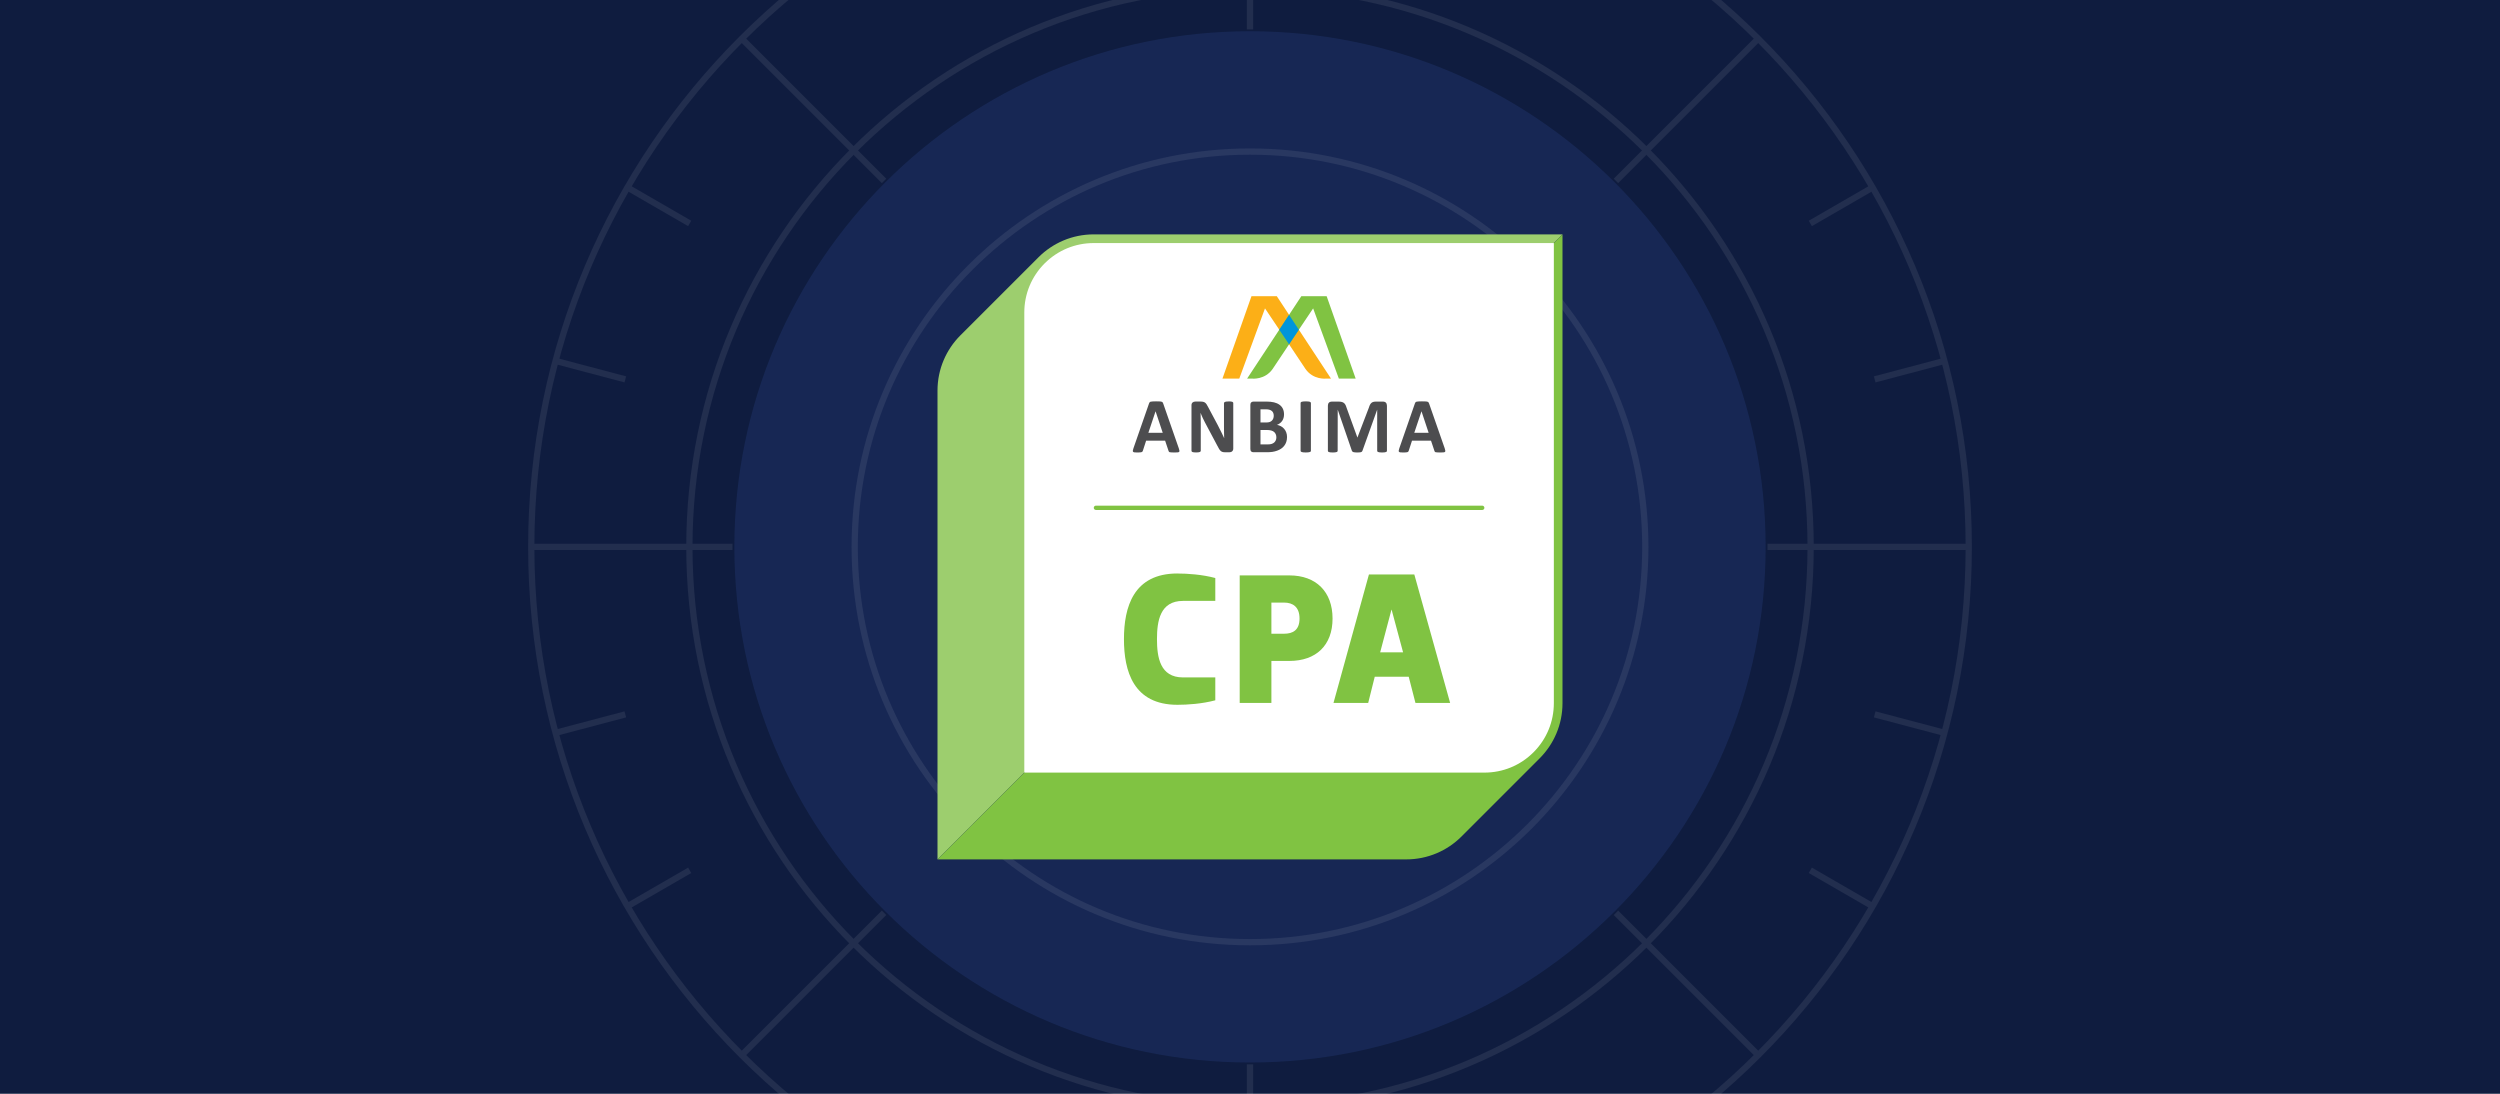
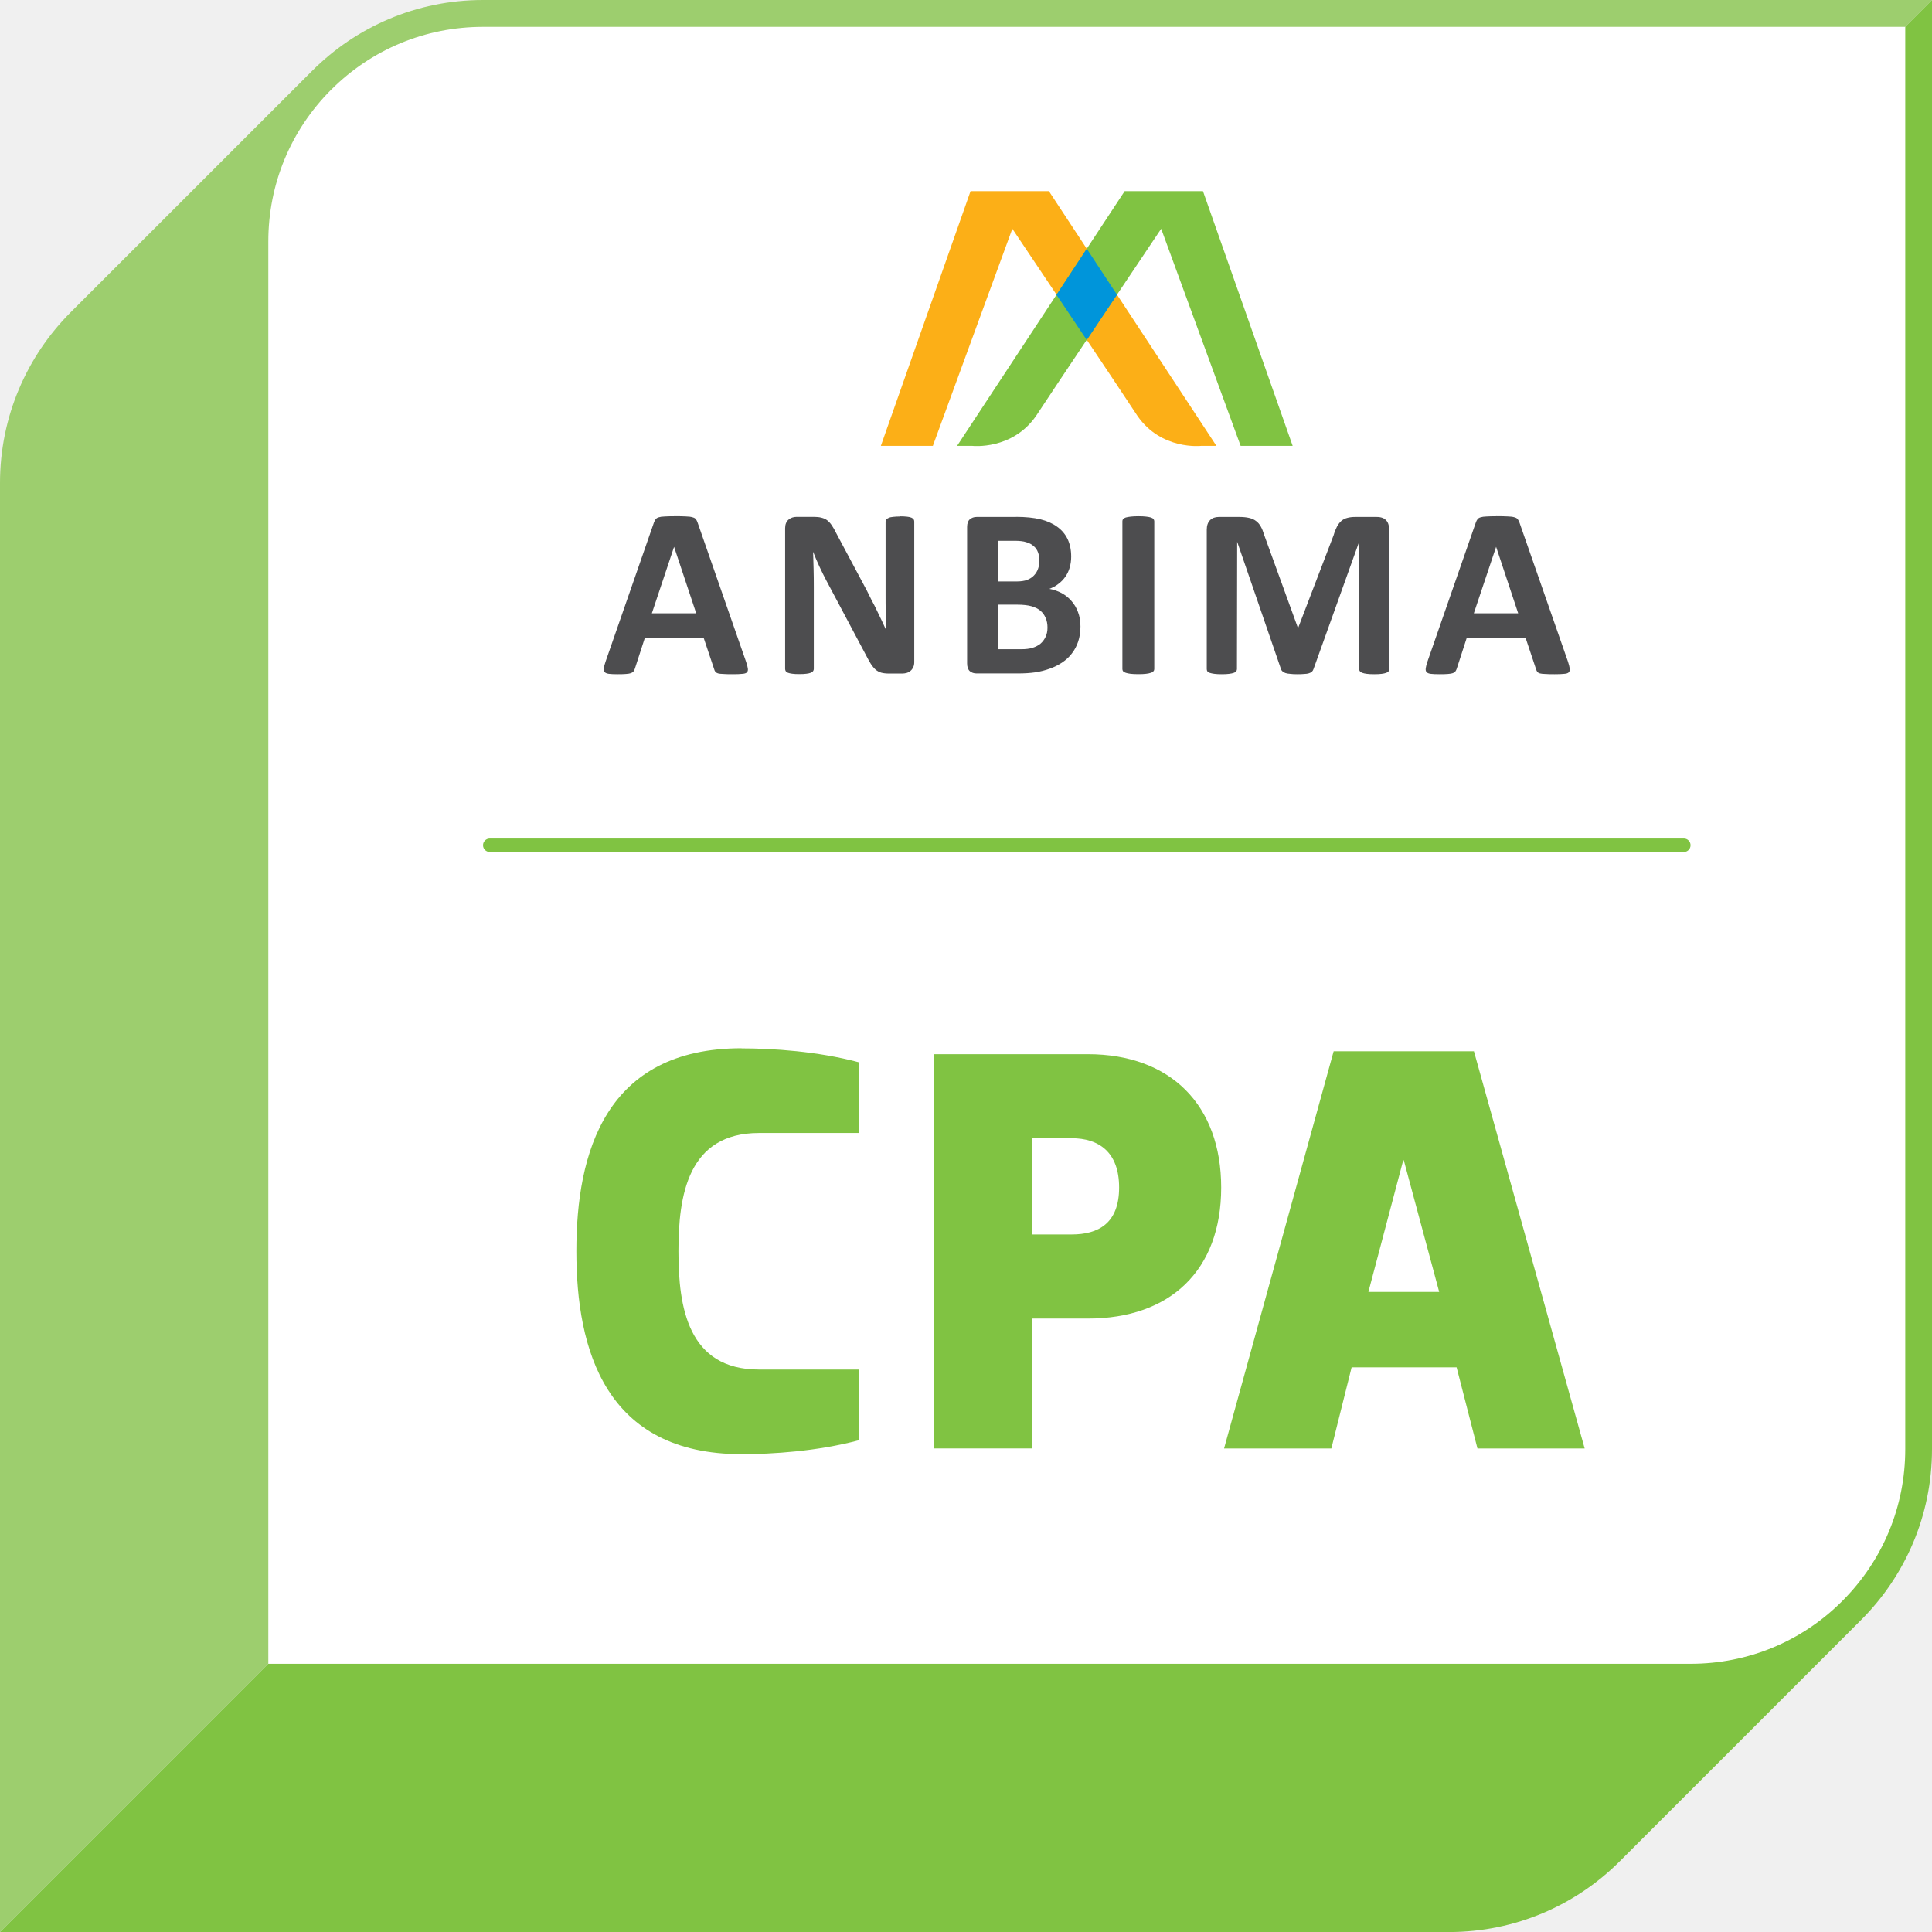
- <svg xmlns="http://www.w3.org/2000/svg" width="800" height="350" viewBox="0 0 800 350" role="img" aria-label="CPA">
-   <rect width="800" height="350" fill="#0F1C3F" />
-   <circle cx="400.0" cy="175.0" r="165" fill="#1C2F63" opacity="0.6" />
-   <g opacity="0.08" fill="none" stroke="#FFFFFF" stroke-width="2">
-     <circle cx="400.0" cy="175.0" r="230" />
-     <circle cx="400.0" cy="175.0" r="179.4" />
-     <circle cx="400.0" cy="175.0" r="126.5" />
-     <line x1="565.6" y1="175.0" x2="630.0" y2="175.0" />
-     <line x1="599.9" y1="228.6" x2="622.2" y2="234.5" />
-     <line x1="579.3" y1="278.5" x2="599.2" y2="290.0" />
-     <line x1="517.1" y1="292.1" x2="562.6" y2="337.6" />
-     <line x1="503.5" y1="354.3" x2="515.0" y2="374.2" />
-     <line x1="453.6" y1="374.9" x2="459.5" y2="397.2" />
-     <line x1="400.0" y1="340.6" x2="400.0" y2="405.0" />
-     <line x1="346.4" y1="374.9" x2="340.5" y2="397.2" />
-     <line x1="296.5" y1="354.3" x2="285.0" y2="374.2" />
-     <line x1="282.9" y1="292.1" x2="237.4" y2="337.6" />
-     <line x1="220.7" y1="278.5" x2="200.8" y2="290.0" />
-     <line x1="200.1" y1="228.6" x2="177.8" y2="234.5" />
-     <line x1="234.4" y1="175.0" x2="170.0" y2="175.0" />
-     <line x1="200.1" y1="121.4" x2="177.8" y2="115.5" />
-     <line x1="220.7" y1="71.5" x2="200.8" y2="60.0" />
-     <line x1="282.9" y1="57.9" x2="237.4" y2="12.4" />
-     <line x1="296.5" y1="-4.3" x2="285.0" y2="-24.2" />
-     <line x1="346.4" y1="-24.9" x2="340.5" y2="-47.2" />
-     <line x1="400.0" y1="9.4" x2="400.0" y2="-55.0" />
-     <line x1="453.6" y1="-24.9" x2="459.5" y2="-47.2" />
-     <line x1="503.5" y1="-4.3" x2="515.0" y2="-24.2" />
-     <line x1="517.1" y1="57.9" x2="562.6" y2="12.4" />
-     <line x1="579.3" y1="71.5" x2="599.2" y2="60.0" />
-     <line x1="599.9" y1="121.4" x2="622.2" y2="115.5" />
+ <svg xmlns="http://www.w3.org/2000/svg" width="120" height="120" viewBox="0 0 120 120" fill="none">
+   <g clip-path="url(#clip0_4978_19970)">
+     <path d="M120 0H30.002C25.856 0 22.105 1.68 19.389 4.399L4.399 19.386L4.386 19.399C1.677 22.114 0 25.863 0 30.002V120.003L120 0Z" fill="#9DCE6E" />
+     <path d="M120 0V90.002C120 94.147 118.32 97.898 115.601 100.614L100.611 115.604L100.598 115.617C97.885 118.326 94.137 120.003 89.998 120.003H0L120 0Z" fill="#80C342" />
+     <path d="M20.57 5.572C23.088 3.055 26.439 1.668 30.001 1.668H118.339V90.006C118.339 93.568 116.952 96.916 114.434 99.436C111.917 101.957 108.566 103.341 105.004 103.341H16.666V15C16.666 11.437 18.053 8.09 20.57 5.569" fill="white" />
+     <path fill-rule="evenodd" clip-rule="evenodd" d="M75.552 27.694H74.598C74.598 27.694 72.133 27.971 70.651 25.835C69.954 24.75 62.878 14.209 62.878 14.209L57.941 27.694H54.711L60.283 11.871H65.148L75.555 27.694H75.552Z" fill="#FCAF17" />
+     <path fill-rule="evenodd" clip-rule="evenodd" d="M59.445 27.694H60.399C60.399 27.694 62.865 27.971 64.35 25.835C65.05 24.75 72.123 14.209 72.123 14.209L77.059 27.694H80.29L74.718 11.871H69.856L59.445 27.694Z" fill="#80C342" />
+     <path d="M67.501 21.119L65.619 18.308L67.501 15.449L69.38 18.308L67.501 21.119Z" fill="#0095DA" />
+     <path fill-rule="evenodd" clip-rule="evenodd" d="M41.894 32.062C41.64 32.062 41.432 32.068 41.279 32.078C41.123 32.081 40.999 32.101 40.911 32.13C40.826 32.156 40.764 32.195 40.722 32.251C40.683 32.3 40.65 32.368 40.618 32.453L37.619 41.076C37.557 41.255 37.521 41.392 37.505 41.499C37.492 41.603 37.505 41.688 37.557 41.746C37.609 41.802 37.7 41.838 37.827 41.854C37.954 41.87 38.136 41.877 38.368 41.877C38.583 41.877 38.755 41.873 38.885 41.861C39.022 41.851 39.123 41.834 39.195 41.808C39.27 41.779 39.322 41.74 39.354 41.694C39.39 41.646 39.419 41.584 39.439 41.515L40.054 39.614H43.705L44.359 41.567C44.376 41.633 44.402 41.685 44.434 41.727C44.464 41.769 44.519 41.799 44.594 41.825C44.666 41.847 44.776 41.857 44.916 41.861C45.063 41.873 45.262 41.877 45.519 41.877C45.776 41.877 45.958 41.87 46.099 41.854C46.239 41.847 46.336 41.815 46.392 41.763C46.444 41.707 46.466 41.626 46.45 41.522C46.437 41.414 46.398 41.271 46.336 41.092L43.334 32.472C43.304 32.378 43.265 32.303 43.223 32.248C43.181 32.189 43.112 32.153 43.011 32.127C42.917 32.098 42.783 32.078 42.608 32.075C42.435 32.065 42.197 32.059 41.901 32.059L41.894 32.062ZM40.488 38.093L41.868 33.964L43.243 38.093H40.484H40.488ZM55.92 32.078C55.737 32.078 55.591 32.088 55.477 32.101C55.363 32.111 55.269 32.13 55.2 32.163C55.129 32.192 55.08 32.228 55.05 32.267C55.021 32.306 55.005 32.352 55.005 32.397V36.959C55.005 37.308 55.005 37.669 55.015 38.05C55.021 38.431 55.037 38.796 55.044 39.145C54.953 38.946 54.861 38.747 54.767 38.545L54.474 37.937C54.376 37.725 54.269 37.516 54.155 37.311L53.836 36.67L51.941 33.117C51.846 32.922 51.755 32.759 51.664 32.629C51.576 32.492 51.472 32.388 51.371 32.309C51.27 32.234 51.156 32.186 51.022 32.153C50.892 32.117 50.736 32.101 50.544 32.101H49.482C49.28 32.101 49.111 32.16 48.971 32.28C48.837 32.397 48.766 32.573 48.766 32.808V41.545C48.766 41.597 48.779 41.639 48.801 41.681C48.827 41.724 48.873 41.756 48.938 41.786C49.007 41.812 49.094 41.831 49.208 41.847C49.326 41.864 49.469 41.87 49.645 41.87C49.821 41.87 49.974 41.864 50.088 41.847C50.205 41.831 50.293 41.815 50.361 41.786C50.429 41.756 50.478 41.724 50.504 41.681C50.534 41.639 50.547 41.597 50.547 41.545V36.458C50.547 36.077 50.544 35.709 50.534 35.351C50.524 34.993 50.511 34.634 50.504 34.27C50.618 34.566 50.749 34.869 50.895 35.188C51.042 35.497 51.182 35.791 51.325 36.057L53.741 40.603C53.868 40.854 53.982 41.059 54.08 41.219C54.178 41.375 54.282 41.499 54.386 41.593C54.497 41.685 54.614 41.746 54.741 41.782C54.871 41.815 55.024 41.834 55.2 41.834H56.044C56.138 41.834 56.229 41.821 56.32 41.795C56.418 41.766 56.496 41.721 56.561 41.662C56.63 41.603 56.685 41.525 56.727 41.434C56.767 41.346 56.786 41.245 56.786 41.128V32.388C56.786 32.342 56.773 32.296 56.75 32.257C56.724 32.218 56.679 32.182 56.614 32.153C56.548 32.124 56.467 32.104 56.35 32.091C56.233 32.078 56.089 32.068 55.92 32.068V32.078ZM63.1 32.107H60.655C60.489 32.107 60.352 32.16 60.235 32.257C60.127 32.352 60.069 32.508 60.069 32.729V41.206C60.069 41.424 60.127 41.587 60.235 41.685C60.349 41.782 60.489 41.828 60.655 41.828H63.24C63.628 41.828 63.986 41.805 64.302 41.76C64.621 41.711 64.924 41.633 65.201 41.532C65.484 41.434 65.738 41.304 65.969 41.151C66.204 40.994 66.406 40.812 66.569 40.594C66.741 40.379 66.871 40.131 66.966 39.851C67.06 39.571 67.109 39.259 67.109 38.91C67.109 38.562 67.057 38.282 66.956 38.015C66.858 37.751 66.722 37.52 66.546 37.324C66.376 37.126 66.171 36.963 65.937 36.836C65.706 36.715 65.455 36.624 65.178 36.575C65.393 36.494 65.585 36.39 65.748 36.259C65.92 36.132 66.064 35.979 66.178 35.81C66.295 35.641 66.383 35.452 66.442 35.247C66.5 35.035 66.533 34.813 66.533 34.576C66.533 34.156 66.458 33.791 66.308 33.478C66.158 33.169 65.94 32.912 65.653 32.71C65.373 32.505 65.025 32.352 64.611 32.251C64.201 32.153 63.696 32.101 63.1 32.101V32.107ZM62.013 36.113V33.589H63.012C63.319 33.589 63.563 33.615 63.739 33.674C63.924 33.726 64.077 33.807 64.198 33.915C64.318 34.013 64.409 34.139 64.468 34.296C64.527 34.452 64.559 34.625 64.559 34.823C64.559 34.999 64.533 35.165 64.475 35.328C64.422 35.481 64.338 35.621 64.221 35.742C64.11 35.859 63.97 35.95 63.8 36.018C63.628 36.084 63.403 36.116 63.117 36.116H62.013V36.113ZM62.013 40.32V37.556H63.185C63.547 37.556 63.843 37.591 64.064 37.653C64.289 37.718 64.475 37.809 64.621 37.93C64.764 38.054 64.875 38.203 64.947 38.383C65.025 38.559 65.061 38.757 65.061 38.982C65.061 39.206 65.022 39.389 64.94 39.561C64.865 39.724 64.758 39.868 64.621 39.985C64.484 40.092 64.322 40.177 64.129 40.239C63.947 40.294 63.716 40.324 63.439 40.324H62.009L62.013 40.32ZM70.707 32.062C70.515 32.062 70.359 32.072 70.232 32.085C70.108 32.098 70.004 32.12 69.923 32.14C69.848 32.166 69.792 32.199 69.757 32.238C69.727 32.277 69.714 32.322 69.714 32.374V41.558C69.714 41.606 69.727 41.652 69.757 41.691C69.792 41.733 69.848 41.766 69.923 41.789C70.001 41.815 70.099 41.834 70.222 41.851C70.353 41.867 70.512 41.873 70.704 41.873C70.896 41.873 71.059 41.867 71.183 41.851C71.307 41.834 71.407 41.818 71.482 41.789C71.561 41.766 71.613 41.733 71.642 41.691C71.678 41.652 71.694 41.606 71.694 41.558V32.374C71.694 32.322 71.678 32.28 71.642 32.238C71.613 32.199 71.561 32.166 71.482 32.14C71.407 32.117 71.307 32.098 71.183 32.085C71.059 32.068 70.896 32.062 70.704 32.062H70.707ZM85.498 32.107H84.17C83.984 32.107 83.821 32.127 83.681 32.166C83.541 32.202 83.417 32.264 83.313 32.355C83.212 32.446 83.121 32.56 83.043 32.707C82.968 32.853 82.893 33.032 82.834 33.241L80.623 39.018L78.52 33.224C78.458 33.016 78.389 32.84 78.308 32.7C78.227 32.557 78.129 32.44 78.008 32.355C77.888 32.264 77.745 32.202 77.582 32.166C77.416 32.127 77.217 32.107 76.989 32.107H75.696C75.472 32.107 75.289 32.176 75.156 32.309C75.022 32.446 74.954 32.642 74.954 32.895V41.561C74.954 41.61 74.967 41.655 74.99 41.694C75.022 41.737 75.074 41.769 75.139 41.792C75.218 41.818 75.312 41.838 75.433 41.854C75.553 41.87 75.706 41.877 75.885 41.877C76.074 41.877 76.221 41.87 76.338 41.854C76.458 41.838 76.556 41.821 76.631 41.792C76.706 41.769 76.758 41.737 76.784 41.694C76.81 41.655 76.829 41.61 76.829 41.561L76.843 33.648L79.562 41.551C79.578 41.61 79.607 41.655 79.653 41.694C79.698 41.737 79.757 41.773 79.835 41.802C79.913 41.828 80.018 41.847 80.135 41.854C80.252 41.87 80.399 41.877 80.571 41.877C80.744 41.877 80.887 41.873 81.007 41.861C81.128 41.857 81.226 41.844 81.301 41.818C81.382 41.792 81.444 41.76 81.49 41.717C81.532 41.675 81.564 41.62 81.587 41.551L84.42 33.648V41.561C84.42 41.61 84.437 41.655 84.466 41.694C84.495 41.737 84.547 41.769 84.616 41.792C84.687 41.818 84.778 41.838 84.902 41.854C85.023 41.87 85.172 41.877 85.352 41.877C85.531 41.877 85.69 41.87 85.811 41.854C85.931 41.838 86.026 41.821 86.097 41.792C86.172 41.769 86.224 41.737 86.247 41.694C86.28 41.655 86.293 41.61 86.293 41.561V32.895C86.29 32.772 86.27 32.661 86.237 32.567C86.208 32.466 86.159 32.381 86.094 32.316C86.032 32.248 85.954 32.192 85.856 32.16C85.759 32.124 85.645 32.107 85.508 32.107H85.498ZM92.946 32.062C92.688 32.062 92.487 32.068 92.327 32.078C92.174 32.081 92.05 32.101 91.959 32.13C91.874 32.156 91.809 32.195 91.77 32.251C91.731 32.3 91.695 32.368 91.666 32.453L88.667 41.076C88.608 41.255 88.569 41.392 88.556 41.499C88.54 41.603 88.556 41.688 88.605 41.746C88.657 41.802 88.745 41.838 88.875 41.854C89.005 41.87 89.184 41.877 89.419 41.877C89.634 41.877 89.806 41.873 89.937 41.861C90.07 41.851 90.174 41.834 90.243 41.808C90.318 41.779 90.37 41.74 90.402 41.694C90.438 41.646 90.464 41.584 90.487 41.515L91.103 39.614H94.756L95.408 41.567C95.427 41.633 95.456 41.685 95.482 41.727C95.512 41.769 95.564 41.799 95.642 41.825C95.717 41.847 95.824 41.857 95.964 41.861C96.108 41.873 96.31 41.877 96.564 41.877C96.818 41.877 97.003 41.87 97.143 41.854C97.283 41.847 97.384 41.815 97.436 41.763C97.492 41.707 97.511 41.626 97.498 41.522C97.485 41.414 97.446 41.271 97.388 41.092L94.382 32.472C94.349 32.378 94.313 32.303 94.268 32.248C94.225 32.189 94.157 32.153 94.059 32.127C93.962 32.098 93.828 32.078 93.652 32.075C93.477 32.065 93.242 32.059 92.946 32.059V32.062ZM91.542 38.093L92.926 33.964L94.297 38.093H91.542Z" fill="#4D4D4F" />
+     <path d="M104.584 52.916H30.419C30.191 52.916 30.002 52.73 30.002 52.499C30.002 52.268 30.188 52.082 30.419 52.082H104.588C104.816 52.082 105.004 52.268 105.004 52.499C105.004 52.73 104.819 52.916 104.588 52.916H104.584Z" fill="#80C342" />
+     <path d="M46.063 65.116C47.971 65.116 50.782 65.295 53.338 65.979V70.372H47.144C42.715 70.372 42.139 74.26 42.139 77.718C42.139 81.177 42.715 85.065 47.144 85.065H53.338V89.458C50.782 90.142 47.971 90.321 46.063 90.321C37.6 90.321 35.799 83.837 35.799 77.715C35.799 71.593 37.6 65.109 46.063 65.109V65.116Z" fill="#80C342" />
+     <path d="M67.566 65.477C72.715 65.477 75.85 68.645 75.85 73.761C75.85 78.909 72.682 81.899 67.566 81.899H64.108V89.965H58.022V65.477H67.566ZM64.108 70.697V76.675H66.557C68.214 76.675 69.51 75.992 69.51 73.758C69.51 71.524 68.214 70.697 66.557 70.697H64.108Z" fill="#80C342" />
+     <path d="M98.43 89.968H91.768L90.472 84.927H83.952L82.692 89.968H76.029L82.835 65.297H91.549L98.427 89.968H98.43ZM84.998 80.244H89.391L87.192 72.067H87.157L84.994 80.244H84.998Z" fill="#80C342" />
  </g>
-   <svg x="300.0" y="75.0" width="200" height="200" viewBox="0 0 120 120">
-     <g clip-path="url(#cpa_clip0_4978_19970)">
-       <path d="M120 0H30.002C25.856 0 22.105 1.68 19.389 4.399L4.399 19.386L4.386 19.399C1.677 22.114 0 25.863 0 30.002V120.003L120 0Z" fill="#9DCE6E" />
-       <path d="M120 0V90.002C120 94.147 118.32 97.898 115.601 100.614L100.611 115.604L100.598 115.617C97.885 118.326 94.137 120.003 89.998 120.003H0L120 0Z" fill="#80C342" />
-       <path d="M20.57 5.572C23.088 3.055 26.439 1.668 30.001 1.668H118.339V90.006C118.339 93.568 116.952 96.916 114.434 99.436C111.917 101.957 108.566 103.341 105.004 103.341H16.666V15C16.666 11.437 18.053 8.09 20.57 5.569" fill="white" />
-       <path fill-rule="evenodd" clip-rule="evenodd" d="M75.552 27.694H74.598C74.598 27.694 72.133 27.971 70.651 25.835C69.954 24.75 62.878 14.209 62.878 14.209L57.941 27.694H54.711L60.283 11.871H65.148L75.555 27.694H75.552Z" fill="#FCAF17" />
-       <path fill-rule="evenodd" clip-rule="evenodd" d="M59.445 27.694H60.399C60.399 27.694 62.865 27.971 64.35 25.835C65.05 24.75 72.123 14.209 72.123 14.209L77.059 27.694H80.29L74.718 11.871H69.856L59.445 27.694Z" fill="#80C342" />
-       <path d="M67.501 21.119L65.619 18.308L67.501 15.449L69.38 18.308L67.501 21.119Z" fill="#0095DA" />
-       <path fill-rule="evenodd" clip-rule="evenodd" d="M41.894 32.062C41.64 32.062 41.432 32.068 41.279 32.078C41.123 32.081 40.999 32.101 40.911 32.13C40.826 32.156 40.764 32.195 40.722 32.251C40.683 32.3 40.65 32.368 40.618 32.453L37.619 41.076C37.557 41.255 37.521 41.392 37.505 41.499C37.492 41.603 37.505 41.688 37.557 41.746C37.609 41.802 37.7 41.838 37.827 41.854C37.954 41.87 38.136 41.877 38.368 41.877C38.583 41.877 38.755 41.873 38.885 41.861C39.022 41.851 39.123 41.834 39.195 41.808C39.27 41.779 39.322 41.74 39.354 41.694C39.39 41.646 39.419 41.584 39.439 41.515L40.054 39.614H43.705L44.359 41.567C44.376 41.633 44.402 41.685 44.434 41.727C44.464 41.769 44.519 41.799 44.594 41.825C44.666 41.847 44.776 41.857 44.916 41.861C45.063 41.873 45.262 41.877 45.519 41.877C45.776 41.877 45.958 41.87 46.099 41.854C46.239 41.847 46.336 41.815 46.392 41.763C46.444 41.707 46.466 41.626 46.45 41.522C46.437 41.414 46.398 41.271 46.336 41.092L43.334 32.472C43.304 32.378 43.265 32.303 43.223 32.248C43.181 32.189 43.112 32.153 43.011 32.127C42.917 32.098 42.783 32.078 42.608 32.075C42.435 32.065 42.197 32.059 41.901 32.059L41.894 32.062ZM40.488 38.093L41.868 33.964L43.243 38.093H40.484H40.488ZM55.92 32.078C55.737 32.078 55.591 32.088 55.477 32.101C55.363 32.111 55.269 32.13 55.2 32.163C55.129 32.192 55.08 32.228 55.05 32.267C55.021 32.306 55.005 32.352 55.005 32.397V36.959C55.005 37.308 55.005 37.669 55.015 38.05C55.021 38.431 55.037 38.796 55.044 39.145C54.953 38.946 54.861 38.747 54.767 38.545L54.474 37.937C54.376 37.725 54.269 37.516 54.155 37.311L53.836 36.67L51.941 33.117C51.846 32.922 51.755 32.759 51.664 32.629C51.576 32.492 51.472 32.388 51.371 32.309C51.27 32.234 51.156 32.186 51.022 32.153C50.892 32.117 50.736 32.101 50.544 32.101H49.482C49.28 32.101 49.111 32.16 48.971 32.28C48.837 32.397 48.766 32.573 48.766 32.808V41.545C48.766 41.597 48.779 41.639 48.801 41.681C48.827 41.724 48.873 41.756 48.938 41.786C49.007 41.812 49.094 41.831 49.208 41.847C49.326 41.864 49.469 41.87 49.645 41.87C49.821 41.87 49.974 41.864 50.088 41.847C50.205 41.831 50.293 41.815 50.361 41.786C50.429 41.756 50.478 41.724 50.504 41.681C50.534 41.639 50.547 41.597 50.547 41.545V36.458C50.547 36.077 50.544 35.709 50.534 35.351C50.524 34.993 50.511 34.634 50.504 34.27C50.618 34.566 50.749 34.869 50.895 35.188C51.042 35.497 51.182 35.791 51.325 36.057L53.741 40.603C53.868 40.854 53.982 41.059 54.08 41.219C54.178 41.375 54.282 41.499 54.386 41.593C54.497 41.685 54.614 41.746 54.741 41.782C54.871 41.815 55.024 41.834 55.2 41.834H56.044C56.138 41.834 56.229 41.821 56.32 41.795C56.418 41.766 56.496 41.721 56.561 41.662C56.63 41.603 56.685 41.525 56.727 41.434C56.767 41.346 56.786 41.245 56.786 41.128V32.388C56.786 32.342 56.773 32.296 56.75 32.257C56.724 32.218 56.679 32.182 56.614 32.153C56.548 32.124 56.467 32.104 56.35 32.091C56.233 32.078 56.089 32.068 55.92 32.068V32.078ZM63.1 32.107H60.655C60.489 32.107 60.352 32.16 60.235 32.257C60.127 32.352 60.069 32.508 60.069 32.729V41.206C60.069 41.424 60.127 41.587 60.235 41.685C60.349 41.782 60.489 41.828 60.655 41.828H63.24C63.628 41.828 63.986 41.805 64.302 41.76C64.621 41.711 64.924 41.633 65.201 41.532C65.484 41.434 65.738 41.304 65.969 41.151C66.204 40.994 66.406 40.812 66.569 40.594C66.741 40.379 66.871 40.131 66.966 39.851C67.06 39.571 67.109 39.259 67.109 38.91C67.109 38.562 67.057 38.282 66.956 38.015C66.858 37.751 66.722 37.52 66.546 37.324C66.376 37.126 66.171 36.963 65.937 36.836C65.706 36.715 65.455 36.624 65.178 36.575C65.393 36.494 65.585 36.39 65.748 36.259C65.92 36.132 66.064 35.979 66.178 35.81C66.295 35.641 66.383 35.452 66.442 35.247C66.5 35.035 66.533 34.813 66.533 34.576C66.533 34.156 66.458 33.791 66.308 33.478C66.158 33.169 65.94 32.912 65.653 32.71C65.373 32.505 65.025 32.352 64.611 32.251C64.201 32.153 63.696 32.101 63.1 32.101V32.107ZM62.013 36.113V33.589H63.012C63.319 33.589 63.563 33.615 63.739 33.674C63.924 33.726 64.077 33.807 64.198 33.915C64.318 34.013 64.409 34.139 64.468 34.296C64.527 34.452 64.559 34.625 64.559 34.823C64.559 34.999 64.533 35.165 64.475 35.328C64.422 35.481 64.338 35.621 64.221 35.742C64.11 35.859 63.97 35.95 63.8 36.018C63.628 36.084 63.403 36.116 63.117 36.116H62.013V36.113ZM62.013 40.32V37.556H63.185C63.547 37.556 63.843 37.591 64.064 37.653C64.289 37.718 64.475 37.809 64.621 37.93C64.764 38.054 64.875 38.203 64.947 38.383C65.025 38.559 65.061 38.757 65.061 38.982C65.061 39.206 65.022 39.389 64.94 39.561C64.865 39.724 64.758 39.868 64.621 39.985C64.484 40.092 64.322 40.177 64.129 40.239C63.947 40.294 63.716 40.324 63.439 40.324H62.009L62.013 40.32ZM70.707 32.062C70.515 32.062 70.359 32.072 70.232 32.085C70.108 32.098 70.004 32.12 69.923 32.14C69.848 32.166 69.792 32.199 69.757 32.238C69.727 32.277 69.714 32.322 69.714 32.374V41.558C69.714 41.606 69.727 41.652 69.757 41.691C69.792 41.733 69.848 41.766 69.923 41.789C70.001 41.815 70.099 41.834 70.222 41.851C70.353 41.867 70.512 41.873 70.704 41.873C70.896 41.873 71.059 41.867 71.183 41.851C71.307 41.834 71.407 41.818 71.482 41.789C71.561 41.766 71.613 41.733 71.642 41.691C71.678 41.652 71.694 41.606 71.694 41.558V32.374C71.694 32.322 71.678 32.28 71.642 32.238C71.613 32.199 71.561 32.166 71.482 32.14C71.407 32.117 71.307 32.098 71.183 32.085C71.059 32.068 70.896 32.062 70.704 32.062H70.707ZM85.498 32.107H84.17C83.984 32.107 83.821 32.127 83.681 32.166C83.541 32.202 83.417 32.264 83.313 32.355C83.212 32.446 83.121 32.56 83.043 32.707C82.968 32.853 82.893 33.032 82.834 33.241L80.623 39.018L78.52 33.224C78.458 33.016 78.389 32.84 78.308 32.7C78.227 32.557 78.129 32.44 78.008 32.355C77.888 32.264 77.745 32.202 77.582 32.166C77.416 32.127 77.217 32.107 76.989 32.107H75.696C75.472 32.107 75.289 32.176 75.156 32.309C75.022 32.446 74.954 32.642 74.954 32.895V41.561C74.954 41.61 74.967 41.655 74.99 41.694C75.022 41.737 75.074 41.769 75.139 41.792C75.218 41.818 75.312 41.838 75.433 41.854C75.553 41.87 75.706 41.877 75.885 41.877C76.074 41.877 76.221 41.87 76.338 41.854C76.458 41.838 76.556 41.821 76.631 41.792C76.706 41.769 76.758 41.737 76.784 41.694C76.81 41.655 76.829 41.61 76.829 41.561L76.843 33.648L79.562 41.551C79.578 41.61 79.607 41.655 79.653 41.694C79.698 41.737 79.757 41.773 79.835 41.802C79.913 41.828 80.018 41.847 80.135 41.854C80.252 41.87 80.399 41.877 80.571 41.877C80.744 41.877 80.887 41.873 81.007 41.861C81.128 41.857 81.226 41.844 81.301 41.818C81.382 41.792 81.444 41.76 81.49 41.717C81.532 41.675 81.564 41.62 81.587 41.551L84.42 33.648V41.561C84.42 41.61 84.437 41.655 84.466 41.694C84.495 41.737 84.547 41.769 84.616 41.792C84.687 41.818 84.778 41.838 84.902 41.854C85.023 41.87 85.172 41.877 85.352 41.877C85.531 41.877 85.69 41.87 85.811 41.854C85.931 41.838 86.026 41.821 86.097 41.792C86.172 41.769 86.224 41.737 86.247 41.694C86.28 41.655 86.293 41.61 86.293 41.561V32.895C86.29 32.772 86.27 32.661 86.237 32.567C86.208 32.466 86.159 32.381 86.094 32.316C86.032 32.248 85.954 32.192 85.856 32.16C85.759 32.124 85.645 32.107 85.508 32.107H85.498ZM92.946 32.062C92.688 32.062 92.487 32.068 92.327 32.078C92.174 32.081 92.05 32.101 91.959 32.13C91.874 32.156 91.809 32.195 91.77 32.251C91.731 32.3 91.695 32.368 91.666 32.453L88.667 41.076C88.608 41.255 88.569 41.392 88.556 41.499C88.54 41.603 88.556 41.688 88.605 41.746C88.657 41.802 88.745 41.838 88.875 41.854C89.005 41.87 89.184 41.877 89.419 41.877C89.634 41.877 89.806 41.873 89.937 41.861C90.07 41.851 90.174 41.834 90.243 41.808C90.318 41.779 90.37 41.74 90.402 41.694C90.438 41.646 90.464 41.584 90.487 41.515L91.103 39.614H94.756L95.408 41.567C95.427 41.633 95.456 41.685 95.482 41.727C95.512 41.769 95.564 41.799 95.642 41.825C95.717 41.847 95.824 41.857 95.964 41.861C96.108 41.873 96.31 41.877 96.564 41.877C96.818 41.877 97.003 41.87 97.143 41.854C97.283 41.847 97.384 41.815 97.436 41.763C97.492 41.707 97.511 41.626 97.498 41.522C97.485 41.414 97.446 41.271 97.388 41.092L94.382 32.472C94.349 32.378 94.313 32.303 94.268 32.248C94.225 32.189 94.157 32.153 94.059 32.127C93.962 32.098 93.828 32.078 93.652 32.075C93.477 32.065 93.242 32.059 92.946 32.059V32.062ZM91.542 38.093L92.926 33.964L94.297 38.093H91.542Z" fill="#4D4D4F" />
-       <path d="M104.584 52.916H30.419C30.191 52.916 30.002 52.73 30.002 52.499C30.002 52.268 30.188 52.082 30.419 52.082H104.588C104.816 52.082 105.004 52.268 105.004 52.499C105.004 52.73 104.819 52.916 104.588 52.916H104.584Z" fill="#80C342" />
-       <path d="M46.063 65.116C47.971 65.116 50.782 65.295 53.338 65.979V70.372H47.144C42.715 70.372 42.139 74.26 42.139 77.718C42.139 81.177 42.715 85.065 47.144 85.065H53.338V89.458C50.782 90.142 47.971 90.321 46.063 90.321C37.6 90.321 35.799 83.837 35.799 77.715C35.799 71.593 37.6 65.109 46.063 65.109V65.116Z" fill="#80C342" />
-       <path d="M67.566 65.477C72.715 65.477 75.85 68.645 75.85 73.761C75.85 78.909 72.682 81.899 67.566 81.899H64.108V89.965H58.022V65.477H67.566ZM64.108 70.697V76.675H66.557C68.214 76.675 69.51 75.992 69.51 73.758C69.51 71.524 68.214 70.697 66.557 70.697H64.108Z" fill="#80C342" />
-       <path d="M98.43 89.968H91.768L90.472 84.927H83.952L82.692 89.968H76.029L82.835 65.297H91.549L98.427 89.968H98.43ZM84.998 80.244H89.391L87.192 72.067H87.157L84.994 80.244H84.998Z" fill="#80C342" />
-     </g>
-     <defs>
-       <clipPath id="cpa_clip0_4978_19970">
-         <rect width="120" height="120" fill="white" />
-       </clipPath>
-     </defs>
-   </svg>
+   <defs>
+     <clipPath id="clip0_4978_19970">
+       <rect width="120" height="120" fill="white" />
+     </clipPath>
+   </defs>
</svg>
